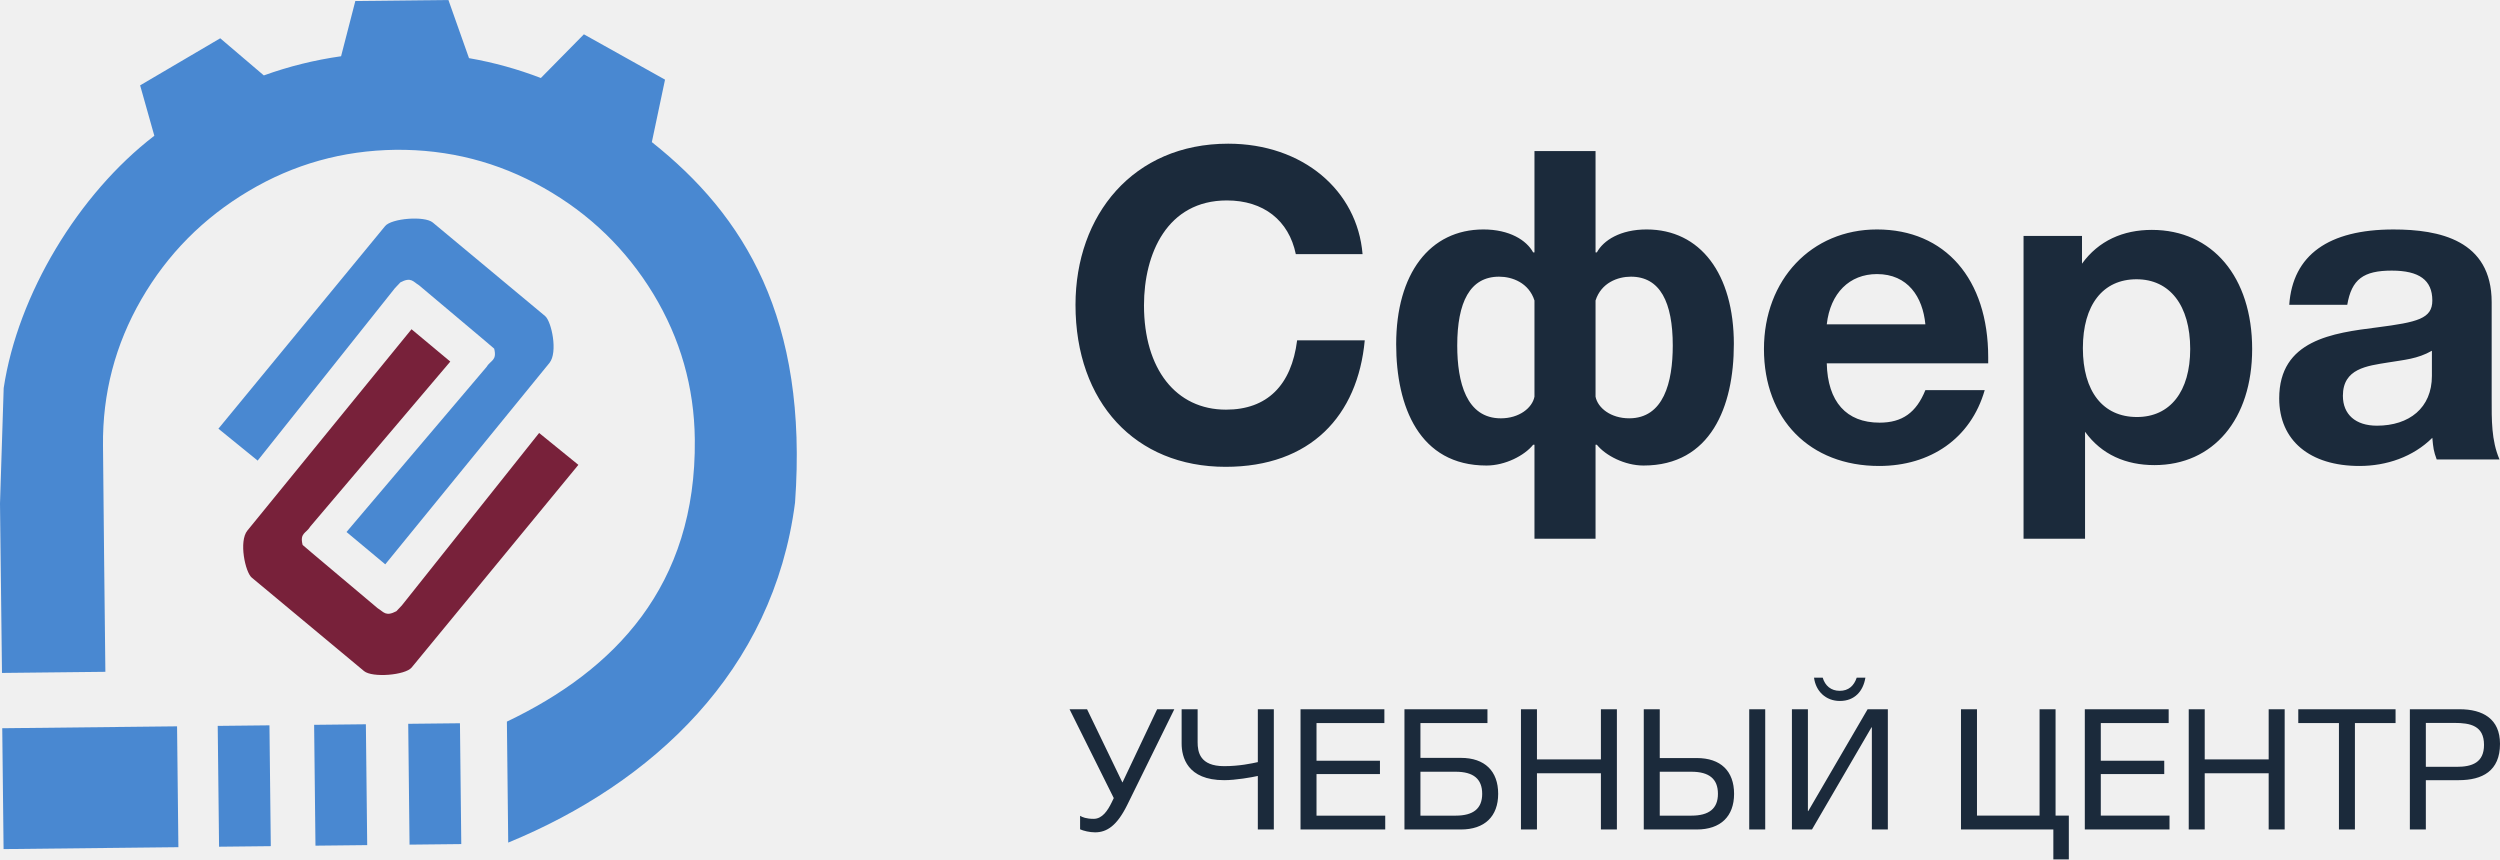
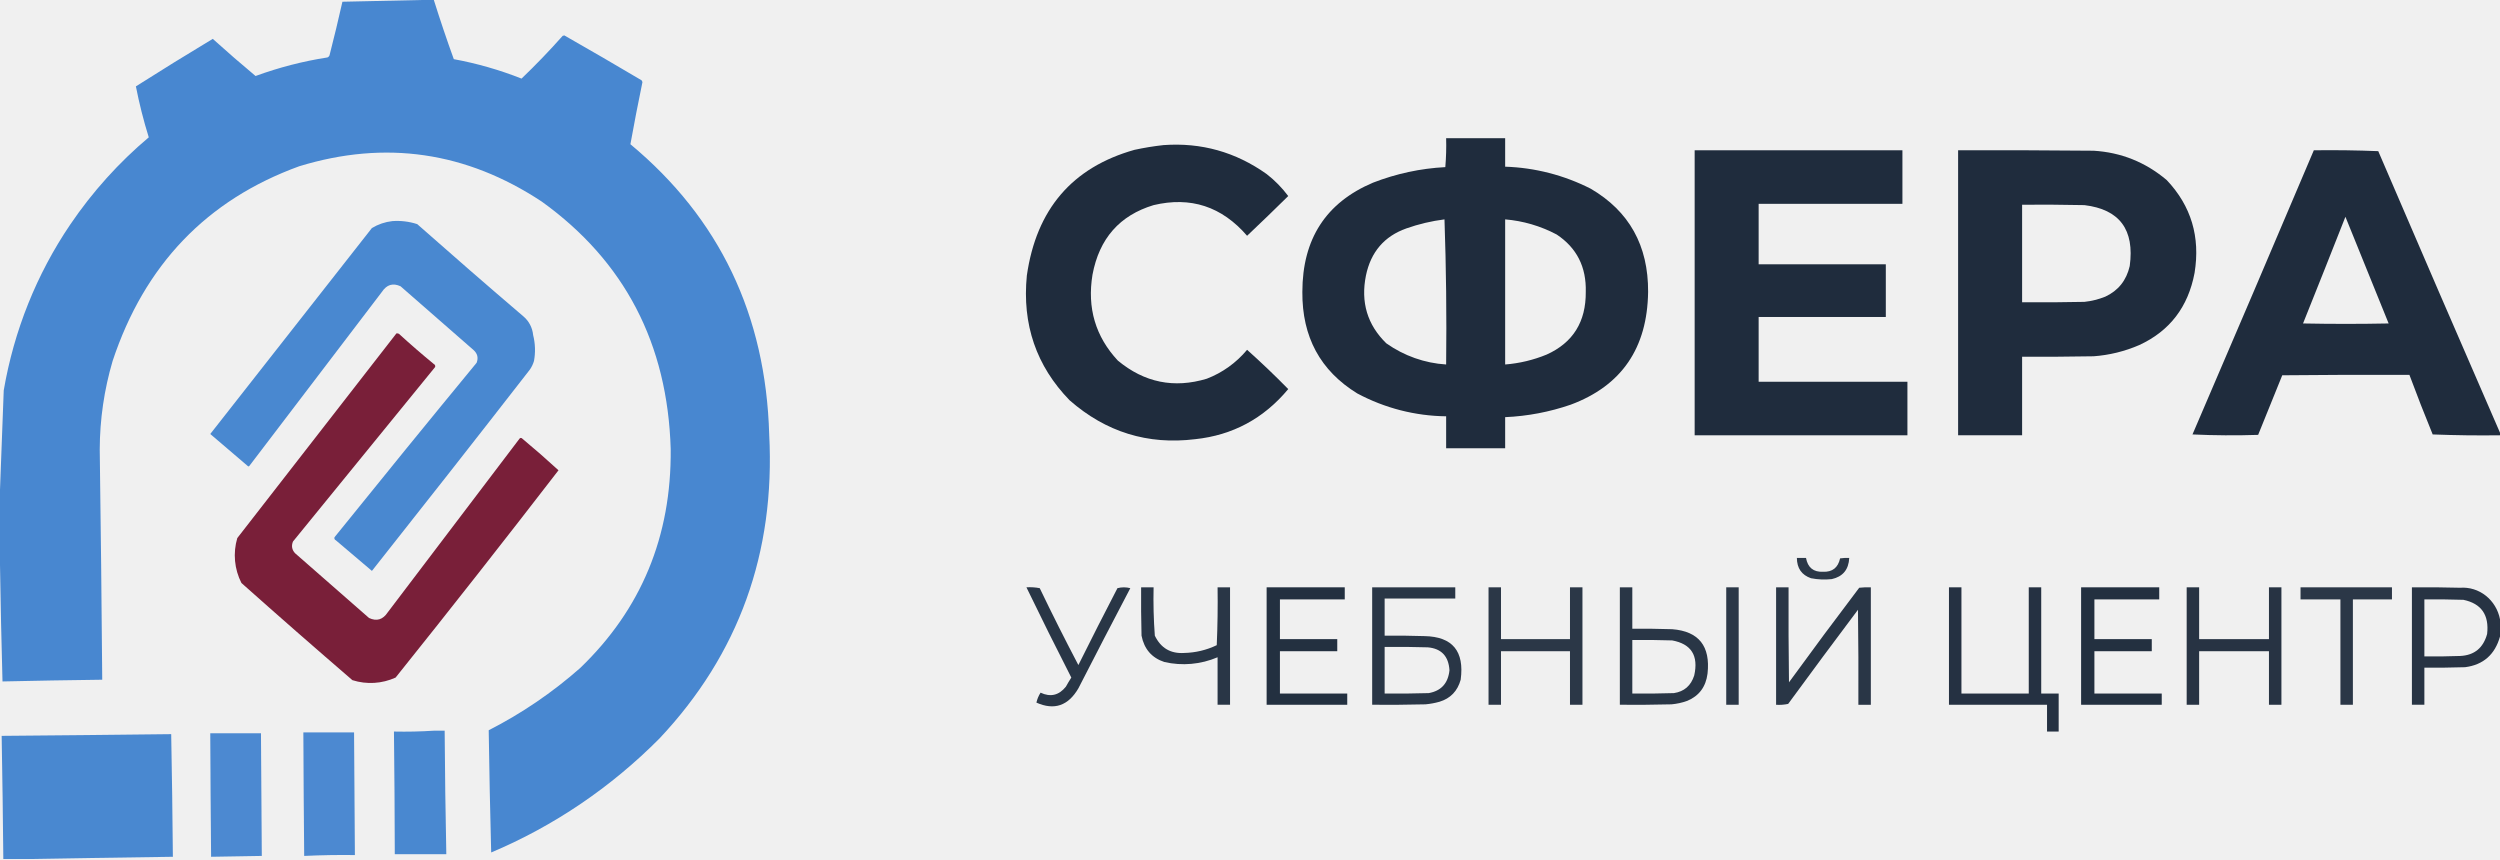
<svg xmlns="http://www.w3.org/2000/svg" width="160" height="55" viewBox="0 0 160 55" fill="none">
-   <g clip-path="url(#clip0_2451_8143)">
-     <path fill-rule="evenodd" clip-rule="evenodd" d="M27.697 14.24L34.885 20.225C35.297 20.568 35.72 22.547 35.163 23.23L24.657 36.117L22.176 34.048L31.127 23.499C31.393 23.049 31.825 23.089 31.626 22.312L31.021 21.795L26.823 18.262C26.433 18.026 26.318 17.708 25.626 18.071L25.277 18.439L16.49 29.479L13.978 27.437L24.649 14.467C25.056 13.973 27.169 13.801 27.697 14.24L27.697 14.24Z" fill="#4988D1" />
-     <path fill-rule="evenodd" clip-rule="evenodd" d="M23.297 42.948L16.109 36.964C15.697 36.62 15.274 34.642 15.831 33.959L26.337 21.072L28.818 23.141L19.866 33.689C19.601 34.139 19.169 34.1 19.368 34.876L19.973 35.393L24.171 38.927C24.561 39.163 24.676 39.481 25.368 39.118L25.717 38.749L34.504 27.71L37.016 29.751L26.345 42.721C25.938 43.216 23.825 43.388 23.297 42.948H23.297Z" fill="#78213A" />
-     <path d="M87.344 21.782H83.016C82.653 24.666 81.09 26.218 78.465 26.218C75.254 26.218 73.215 23.612 73.215 19.537C73.215 16.238 74.695 12.828 78.521 12.828C80.866 12.828 82.485 14.103 82.932 16.265H87.204C86.869 12.19 83.379 9.196 78.604 9.196C72.517 9.196 68.832 13.771 68.832 19.509C68.832 25.747 72.657 29.877 78.437 29.877C83.882 29.877 86.897 26.606 87.344 21.782L87.344 21.782ZM110.967 22.032C110.967 17.513 108.816 14.685 105.382 14.685C103.706 14.685 102.617 15.379 102.199 16.154H102.115V9.667H98.206V16.154H98.122C97.703 15.379 96.614 14.685 94.939 14.685C91.505 14.685 89.355 17.513 89.355 22.032C89.355 26.024 90.835 29.794 95.134 29.794C96.335 29.794 97.564 29.157 98.122 28.464H98.206V34.48H102.115V28.464H102.199C102.757 29.157 103.986 29.794 105.186 29.794C109.486 29.794 110.966 26.024 110.966 22.032H110.967ZM107.057 22.115C107.057 24.472 106.471 26.772 104.265 26.772C103.092 26.772 102.255 26.107 102.115 25.386V19.232C102.478 18.095 103.539 17.707 104.377 17.707C106.247 17.707 107.057 19.343 107.057 22.115ZM98.206 25.386C98.066 26.107 97.228 26.773 96.056 26.773C93.85 26.773 93.263 24.472 93.263 22.115C93.263 19.343 94.073 17.707 95.944 17.707C96.782 17.707 97.843 18.095 98.206 19.232V25.386ZM127.021 24.97H123.224C122.638 26.412 121.744 27.05 120.292 27.05C118.17 27.05 116.969 25.719 116.913 23.252H127.245V22.864C127.245 17.846 124.481 14.685 120.125 14.685C115.936 14.685 112.893 17.901 112.893 22.337C112.893 26.828 115.825 29.822 120.264 29.822C123.531 29.822 126.128 28.076 127.021 24.97L127.021 24.97ZM123.224 20.757H116.913C117.137 18.761 118.365 17.541 120.125 17.541C122.107 17.541 123.057 19.01 123.224 20.757ZM133.248 15.101H129.507V34.48H133.443V27.632C134.504 29.101 136.068 29.767 137.883 29.767C141.653 29.767 144.138 26.828 144.138 22.337C144.138 17.735 141.597 14.713 137.716 14.713C135.873 14.713 134.309 15.406 133.248 16.875V15.101L133.248 15.101ZM136.738 17.873C138.861 17.873 140.173 19.537 140.173 22.337C140.173 25.054 138.888 26.689 136.766 26.689C134.588 26.689 133.304 25.054 133.304 22.282C133.304 19.509 134.588 17.873 136.738 17.873ZM159.969 29.406C159.439 28.186 159.467 26.828 159.467 25.525V19.343C159.467 15.351 156.088 14.686 153.184 14.686C149.024 14.686 146.734 16.321 146.511 19.509H150.224C150.504 17.873 151.258 17.319 153.073 17.319C154.832 17.319 155.669 17.929 155.669 19.232C155.669 20.396 154.72 20.618 152.151 20.951C149.303 21.311 145.869 21.755 145.869 25.497C145.869 28.186 147.823 29.822 151.006 29.822C152.738 29.822 154.441 29.24 155.669 28.02C155.725 28.658 155.753 28.88 155.949 29.406H159.969ZM155.642 22.448V24.056C155.642 26.107 154.19 27.244 152.123 27.244C150.755 27.244 149.945 26.523 149.945 25.331C149.945 23.585 151.481 23.418 152.849 23.197C153.855 23.03 154.72 22.975 155.642 22.448Z" fill="#1B2A3B" />
-     <path d="M71.281 51.077L71.151 51.347C70.889 51.887 70.541 52.406 69.997 52.406C69.518 52.406 69.267 52.298 69.126 52.212V53.076C69.343 53.173 69.736 53.27 70.084 53.27C70.846 53.27 71.488 52.838 72.141 51.52L75.156 45.392H74.057L71.836 50.082L69.572 45.392H68.451L71.281 51.077H71.281ZM81.525 53.087V45.392H80.501V48.775C80.109 48.861 79.315 49.034 78.346 49.034C76.789 49.034 76.648 48.126 76.648 47.499V45.392H75.624V47.586C75.624 48.44 75.973 49.931 78.346 49.931C79.086 49.931 80.121 49.747 80.501 49.661V53.087H81.525ZM88.6 45.392H83.234V53.087H88.655V52.201H84.257V49.542H88.317V48.688H84.257V46.278H88.6V45.392ZM90.908 48.504V46.278H95.197V45.392H89.885V53.087H93.499C95.012 53.087 95.883 52.255 95.883 50.806C95.883 49.347 95.023 48.504 93.499 48.504H90.908V48.504ZM94.86 50.806C94.86 51.747 94.293 52.201 93.162 52.201H90.908V49.391H93.162C94.304 49.391 94.86 49.855 94.86 50.806ZM103.481 45.392H102.458V48.602H98.365V45.392H97.341V53.087H98.365V49.488H102.458V53.087H103.481V45.392ZM111.95 45.392V53.087H112.974V45.392H111.95ZM110.981 50.806C110.981 49.347 110.122 48.515 108.597 48.515H106.224V45.392H105.201V53.087H108.597C110.111 53.087 110.981 52.255 110.981 50.806V50.806ZM109.948 50.806C109.948 51.747 109.381 52.201 108.249 52.201H106.224V49.391H108.249C109.392 49.391 109.948 49.855 109.948 50.806ZM119.386 43.37H118.83C118.656 43.889 118.308 44.213 117.742 44.213C117.187 44.213 116.805 43.889 116.653 43.37H116.098C116.207 44.235 116.849 44.862 117.752 44.862C118.699 44.862 119.244 44.235 119.386 43.37ZM114.683 53.087H115.967L119.777 46.548H119.799V53.087H120.822V45.392H119.527L115.728 51.909H115.706V45.392H114.683V53.087ZM131.414 55H132.405V52.2H131.556V45.392H130.532V52.2H126.527V45.392H125.503V53.087H131.414V55ZM138.795 45.392H133.428V53.087H138.849V52.2H134.451V49.542H138.512V48.688H134.451V46.278H138.795V45.392ZM146.219 45.392H145.195V48.602H141.102V45.392H140.079V53.087H141.102V49.488H145.195V53.087H146.219V45.392ZM153.316 45.392H147.09V46.278H149.692V53.087H150.715V46.278H153.316V45.392ZM154.231 45.392V53.087H155.254V49.931H157.355C158.868 49.931 160 49.347 160 47.607C160 46.007 158.901 45.392 157.42 45.392H154.231V45.392ZM155.254 46.267H157.083C158.095 46.267 158.977 46.44 158.977 47.672C158.977 48.807 158.215 49.077 157.224 49.077H155.254V46.267Z" fill="#1B2A3B" />
-     <path fill-rule="evenodd" clip-rule="evenodd" d="M32.441 46.183L32.526 53.926C41.757 50.128 49.493 42.961 50.883 32.165C51.73 20.411 47.653 13.801 41.718 9.095L42.562 5.097L37.369 2.196L34.615 4.992C33.124 4.42 31.591 3.996 30.016 3.721L28.699 0L22.741 0.065L21.829 3.6C20.13 3.841 18.482 4.25 16.885 4.827L14.095 2.45L8.968 5.463L9.877 8.688C5.02 12.414 1.136 18.851 0.236 24.838L-0 32.234C0.047 36.384 0.122 42.911 0.127 43.068L6.744 42.996C6.728 42.683 6.596 28.85 6.592 28.527C6.555 25.191 7.371 22.057 9.044 19.162C10.72 16.26 13.012 13.949 15.913 12.226C18.793 10.51 21.933 9.631 25.323 9.587C28.712 9.557 31.872 10.367 34.789 12.02C37.728 13.679 40.066 15.942 41.81 18.805C43.545 21.669 44.431 24.774 44.468 28.114C44.573 37.532 39.296 42.911 32.441 46.183L32.441 46.183ZM29.522 54.021L29.437 46.288L26.126 46.324L26.211 54.057L29.522 54.021ZM23.501 54.087L23.416 46.353L20.104 46.389L20.19 54.123L23.501 54.087ZM17.331 54.154L17.245 46.421L13.934 46.457L14.02 54.19L17.331 54.154ZM11.417 54.22L0.229 54.342L0.144 46.607L11.332 46.485L11.417 54.22Z" fill="#4988D1" />
+   <g clip-path="url(#clip0_526_5484)">
+     <mask id="mask0_526_5484" style="mask-type:luminance" maskUnits="userSpaceOnUse" x="0" y="0" width="160" height="55">
+       <path d="M160 0H0V55H160V0Z" fill="white" />
+     </mask>
+     <g mask="url(#mask0_526_5484)">
+       <path fill-rule="evenodd" clip-rule="evenodd" d="M26.968 0H27.766C28.165 1.271 28.59 2.534 29.043 3.786C30.522 4.058 31.974 4.474 33.378 5.03C34.29 4.156 35.167 3.244 36.011 2.294L36.117 2.266C37.772 3.209 39.421 4.167 41.064 5.141L41.117 5.251C40.842 6.578 40.585 7.905 40.346 9.231C46.049 13.973 49.01 20.164 49.229 27.804C49.623 35.381 47.283 41.867 42.208 47.261C39.102 50.391 35.445 52.869 31.436 54.558C31.367 51.948 31.314 49.34 31.277 46.736C33.377 45.666 35.343 44.329 37.128 42.756C41.043 38.993 42.976 34.322 42.925 28.744C42.727 22 39.978 16.721 34.681 12.907C29.841 9.708 24.664 8.953 19.149 10.641C13.231 12.793 9.25 16.948 7.207 23.105C6.666 24.942 6.388 26.851 6.383 28.771C6.451 33.682 6.504 38.592 6.543 43.502C4.413 43.528 2.285 43.565 0.16 43.613C0.091 41.117 0.038 38.629 0 36.151V31.342C0.085 29.232 0.165 27.113 0.239 24.985C0.892 21.166 2.345 17.543 4.495 14.372C5.915 12.279 7.606 10.4 9.521 8.789C9.188 7.719 8.913 6.63 8.697 5.528C10.324 4.494 11.964 3.48 13.617 2.487C14.517 3.3 15.43 4.092 16.356 4.864C17.85 4.317 19.391 3.919 20.957 3.676C20.987 3.663 21.015 3.644 21.037 3.621C21.06 3.597 21.078 3.569 21.09 3.538C21.382 2.399 21.657 1.257 21.915 0.111C23.607 0.074 25.291 0.037 26.968 0Z" fill="#4887D0" />
+       <path opacity="0.99" fill-rule="evenodd" clip-rule="evenodd" d="M92.553 8.844H96.33V10.668C98.231 10.729 100.099 11.209 101.808 12.078C104.271 13.519 105.495 15.721 105.479 18.683C105.43 22.28 103.781 24.685 100.532 25.897C99.174 26.366 97.759 26.635 96.33 26.698V28.689H92.553V26.643C90.572 26.621 88.623 26.12 86.862 25.178C84.499 23.723 83.329 21.558 83.351 18.683C83.353 15.297 84.86 12.966 87.872 11.691C89.356 11.114 90.917 10.778 92.5 10.696C92.552 10.08 92.57 9.462 92.553 8.844ZM92.447 14.04C92.553 17.117 92.589 20.212 92.553 23.327C91.182 23.242 89.859 22.774 88.723 21.972C87.51 20.789 87.076 19.342 87.42 17.633C87.733 16.126 88.594 15.122 90 14.621C90.794 14.34 91.614 14.146 92.447 14.04ZM96.33 14.04C97.479 14.136 98.599 14.464 99.627 15.008C100.912 15.861 101.532 17.087 101.489 18.683C101.505 20.595 100.671 21.931 98.989 22.691C98.139 23.041 97.242 23.255 96.33 23.327V14.04Z" fill="#1D2A3B" />
+       <path opacity="0.99" fill-rule="evenodd" clip-rule="evenodd" d="M74.468 9.286C76.882 9.112 79.08 9.729 81.064 11.138C81.584 11.54 82.049 12.015 82.447 12.547C81.578 13.404 80.701 14.252 79.814 15.09C78.197 13.216 76.202 12.562 73.829 13.128C71.656 13.784 70.352 15.268 69.92 17.578C69.569 19.706 70.11 21.539 71.542 23.078C73.238 24.484 75.135 24.871 77.234 24.238C78.23 23.857 79.118 23.22 79.814 22.387C80.716 23.193 81.593 24.031 82.447 24.902C80.878 26.785 78.893 27.854 76.489 28.108C73.454 28.481 70.777 27.652 68.457 25.62C66.322 23.424 65.409 20.761 65.718 17.633C66.326 13.395 68.621 10.714 72.606 9.59C73.221 9.456 73.843 9.354 74.468 9.286Z" fill="#1D2A3B" />
+       <path opacity="0.99" fill-rule="evenodd" clip-rule="evenodd" d="M108.458 9.618H121.755V13.045H112.553V16.915H120.692V20.287H112.553V24.432H122.075V27.859H108.458V9.618Z" fill="#1D2A3B" />
+       <path opacity="0.99" fill-rule="evenodd" clip-rule="evenodd" d="M125.319 9.618C128.209 9.609 131.099 9.618 133.99 9.646C135.752 9.753 137.312 10.379 138.67 11.525C140.235 13.179 140.828 15.16 140.452 17.468C140.042 19.644 138.863 21.183 136.915 22.083C135.984 22.486 134.996 22.729 133.99 22.802C132.465 22.829 130.94 22.838 129.415 22.829V27.859H125.319V9.618ZM129.415 13.101C130.745 13.091 132.075 13.101 133.404 13.128C135.654 13.401 136.62 14.7 136.303 17.025C136.091 17.947 135.568 18.601 134.734 18.988C134.307 19.159 133.86 19.27 133.404 19.319C132.075 19.347 130.745 19.356 129.415 19.347V13.101Z" fill="#1D2A3B" />
+       <path opacity="0.99" fill-rule="evenodd" clip-rule="evenodd" d="M160 27.694V27.859C158.563 27.878 157.127 27.859 155.692 27.804C155.174 26.539 154.677 25.268 154.202 23.99C151.49 23.981 148.777 23.99 146.064 24.018L144.521 27.832C143.12 27.878 141.72 27.869 140.319 27.804C142.924 21.747 145.512 15.685 148.085 9.618C149.463 9.6 150.837 9.618 152.208 9.674C154.793 15.692 157.391 21.699 160 27.694ZM150.107 13.874C151.033 16.143 151.954 18.419 152.873 20.701C151.046 20.738 149.22 20.738 147.394 20.701C148.306 18.428 149.21 16.153 150.107 13.874Z" fill="#1D2A3B" />
+       <path opacity="0.99" fill-rule="evenodd" clip-rule="evenodd" d="M25.106 14.151C25.645 14.111 26.186 14.176 26.702 14.344C28.956 16.336 31.225 18.308 33.51 20.259C33.857 20.555 34.077 20.982 34.122 21.447C34.258 21.989 34.277 22.555 34.175 23.105C34.115 23.303 34.026 23.49 33.909 23.658C30.558 27.97 27.189 32.263 23.803 36.538L21.489 34.575C21.471 34.568 21.455 34.557 21.442 34.544C21.428 34.53 21.418 34.514 21.41 34.496C21.403 34.478 21.399 34.458 21.399 34.439C21.398 34.419 21.402 34.4 21.409 34.382C24.422 30.644 27.453 26.922 30.505 23.216C30.623 22.904 30.561 22.637 30.319 22.414L25.638 18.324C25.149 18.094 24.75 18.214 24.441 18.683L15.957 29.821C15.951 29.83 15.943 29.837 15.934 29.842C15.924 29.847 15.914 29.849 15.904 29.849C15.893 29.849 15.883 29.847 15.874 29.842C15.865 29.837 15.857 29.83 15.851 29.821L13.457 27.776L23.803 14.593C24.203 14.353 24.647 14.202 25.106 14.151Z" fill="#4887D0" />
+       <path fill-rule="evenodd" clip-rule="evenodd" d="M25.372 21.337C25.427 21.329 25.483 21.338 25.532 21.364C26.261 22.03 27.005 22.675 27.766 23.299C27.783 23.306 27.799 23.317 27.813 23.331C27.826 23.344 27.837 23.361 27.844 23.379C27.852 23.397 27.856 23.416 27.856 23.436C27.856 23.455 27.853 23.474 27.846 23.493L18.75 34.658C18.637 34.938 18.682 35.187 18.883 35.405L23.617 39.55C24.105 39.78 24.504 39.661 24.814 39.191L33.244 28.081C33.252 28.067 33.263 28.055 33.276 28.046C33.288 28.037 33.303 28.031 33.318 28.029C33.333 28.026 33.349 28.027 33.364 28.031C33.379 28.035 33.392 28.043 33.404 28.053C34.201 28.716 34.981 29.398 35.744 30.098C32.31 34.552 28.835 38.974 25.319 43.364C24.446 43.761 23.464 43.82 22.553 43.53C20.17 41.478 17.803 39.406 15.452 37.312C15.228 36.874 15.089 36.395 15.043 35.902C14.997 35.409 15.046 34.911 15.186 34.437C18.582 30.069 21.977 25.702 25.372 21.337Z" fill="#791F39" />
+       <path opacity="0.93" fill-rule="evenodd" clip-rule="evenodd" d="M115 35.708H115.585C115.697 36.325 116.06 36.62 116.676 36.593C117.271 36.618 117.635 36.332 117.766 35.736C117.96 35.709 118.156 35.699 118.351 35.708C118.315 36.453 117.943 36.905 117.234 37.063C116.79 37.111 116.343 37.092 115.904 37.007C115.306 36.8 115.005 36.367 115 35.708Z" fill="#1D2A3B" />
+       <path opacity="0.94" fill-rule="evenodd" clip-rule="evenodd" d="M65.691 37.588C65.976 37.57 66.262 37.588 66.543 37.643C67.34 39.301 68.164 40.941 69.016 42.563C69.836 40.913 70.669 39.274 71.516 37.643C71.786 37.571 72.07 37.571 72.34 37.643C71.222 39.773 70.113 41.911 69.016 44.055C68.364 45.172 67.469 45.476 66.33 44.967C66.381 44.74 66.471 44.525 66.596 44.331C67.232 44.63 67.773 44.501 68.218 43.945C68.326 43.747 68.442 43.553 68.564 43.364C67.583 41.446 66.626 39.521 65.691 37.588Z" fill="#1D2A3B" />
+       <path opacity="0.94" fill-rule="evenodd" clip-rule="evenodd" d="M73.032 37.588H73.83C73.806 38.62 73.832 39.654 73.909 40.683C74.294 41.479 74.924 41.847 75.798 41.789C76.515 41.773 77.221 41.604 77.872 41.291C77.925 40.058 77.943 38.823 77.925 37.588H78.723V45.105H77.925V42.065C76.847 42.524 75.659 42.63 74.521 42.369C73.715 42.104 73.228 41.542 73.058 40.683C73.032 39.651 73.023 38.62 73.032 37.588Z" fill="#1D2A3B" />
+       <path opacity="0.97" fill-rule="evenodd" clip-rule="evenodd" d="M81.064 37.588H86.064V38.362H81.915V40.904H85.585V41.678H81.915V44.387H86.224V45.105H81.064V37.588Z" fill="#1D2A3B" />
+       <path opacity="0.94" fill-rule="evenodd" clip-rule="evenodd" d="M87.819 37.588H93.138V38.306H88.617V40.683C89.468 40.674 90.319 40.683 91.17 40.711C92.959 40.745 93.73 41.675 93.484 43.502C93.282 44.229 92.829 44.699 92.128 44.912C91.832 44.996 91.529 45.051 91.224 45.078C90.089 45.105 88.954 45.115 87.819 45.105V37.588ZM88.617 41.402C89.539 41.393 90.461 41.402 91.383 41.43C92.248 41.508 92.709 41.997 92.766 42.894C92.68 43.73 92.237 44.218 91.436 44.359C90.497 44.387 89.557 44.396 88.617 44.387V41.402Z" fill="#1D2A3B" />
+       <path opacity="0.93" fill-rule="evenodd" clip-rule="evenodd" d="M95.266 37.588H96.064V40.904H100.479V37.588H101.277V45.105H100.479V41.678H96.064V45.105H95.266V37.588Z" fill="#1D2A3B" />
+       <path opacity="0.94" fill-rule="evenodd" clip-rule="evenodd" d="M103.67 37.588H104.468V40.241C105.319 40.232 106.17 40.241 107.021 40.269C108.724 40.403 109.477 41.352 109.282 43.115C109.173 43.961 108.738 44.542 107.979 44.857C107.652 44.974 107.313 45.048 106.968 45.078C105.869 45.105 104.77 45.115 103.67 45.105V37.588ZM104.468 40.96C105.319 40.95 106.17 40.96 107.021 40.987C108.243 41.213 108.713 41.959 108.431 43.226C108.225 43.882 107.791 44.26 107.128 44.359C106.241 44.387 105.355 44.396 104.468 44.387V40.96Z" fill="#1D2A3B" />
+       <path opacity="0.93" fill-rule="evenodd" clip-rule="evenodd" d="M110.479 37.588H111.276V45.105H110.479V37.588Z" fill="#1D2A3B" />
+       <path opacity="0.94" fill-rule="evenodd" clip-rule="evenodd" d="M113.67 37.588H114.468C114.459 39.615 114.468 41.642 114.495 43.668C115.973 41.635 117.471 39.618 118.99 37.616C119.237 37.588 119.486 37.579 119.734 37.588V45.106H118.936C118.945 43.079 118.937 41.052 118.91 39.025C117.408 41.023 115.918 43.032 114.442 45.05C114.188 45.104 113.929 45.123 113.67 45.106V37.588Z" fill="#1D2A3B" />
+       <path opacity="0.96" fill-rule="evenodd" clip-rule="evenodd" d="M124.734 37.588H125.532V44.387H129.84V37.588H130.638V44.387H131.755V46.819H131.01V45.105H124.734V37.588Z" fill="#1D2A3B" />
+       <path opacity="0.97" fill-rule="evenodd" clip-rule="evenodd" d="M133.191 37.588H138.191V38.362H134.042V40.904H137.713V41.678H134.042V44.387H138.351V45.105H133.191V37.588Z" fill="#1D2A3B" />
+       <path opacity="0.95" fill-rule="evenodd" clip-rule="evenodd" d="M139.947 37.588H140.745V40.904H145.213V37.588H146.011V45.105H145.213V41.678H140.745V45.105H139.947V37.588Z" fill="#1D2A3B" />
+       <path opacity="0.93" fill-rule="evenodd" clip-rule="evenodd" d="M147.234 37.588H153.085V38.362H150.585V45.105H149.787V38.362H147.234V37.588Z" fill="#1D2A3B" />
+       <path opacity="0.95" fill-rule="evenodd" clip-rule="evenodd" d="M160 39.633V40.739C159.675 41.895 158.93 42.55 157.766 42.701C156.897 42.729 156.029 42.738 155.16 42.729V45.105H154.362V37.588C155.39 37.579 156.419 37.588 157.447 37.616C158.036 37.571 158.62 37.752 159.09 38.123C159.56 38.495 159.884 39.032 160 39.633ZM155.16 38.362C155.993 38.353 156.827 38.362 157.66 38.389C158.808 38.629 159.313 39.357 159.176 40.573C158.93 41.471 158.354 41.94 157.447 41.982C156.685 42.01 155.922 42.019 155.16 42.01V38.362Z" fill="#1D2A3B" />
+       <path opacity="0.99" fill-rule="evenodd" clip-rule="evenodd" d="M27.766 46.764H28.458C28.475 49.4 28.511 52.035 28.564 54.668H25.266C25.261 52.052 25.243 49.435 25.213 46.819C26.073 46.837 26.924 46.819 27.766 46.764Z" fill="#4887D0" />
+       <path opacity="0.98" fill-rule="evenodd" clip-rule="evenodd" d="M19.415 46.874H22.66C22.677 49.491 22.695 52.107 22.713 54.724C21.63 54.709 20.549 54.728 19.468 54.779C19.442 52.145 19.425 49.51 19.415 46.874Z" fill="#4887D0" />
+       <path opacity="0.98" fill-rule="evenodd" clip-rule="evenodd" d="M13.457 46.93H16.702C16.719 49.546 16.737 52.163 16.755 54.779C15.673 54.792 14.592 54.81 13.51 54.834C13.486 52.199 13.468 49.565 13.457 46.93Z" fill="#4887D0" />
+       <path opacity="0.99" fill-rule="evenodd" clip-rule="evenodd" d="M0.532 55H0.213C0.189 52.365 0.153 49.73 0.106 47.095C3.723 47.065 7.34 47.028 10.957 46.985C11.006 49.601 11.042 52.218 11.064 54.834C7.545 54.883 4.034 54.938 0.532 55Z" fill="#4887D0" />
+     </g>
  </g>
  <defs>
-     <clipPath id="clip0_2451_8143">
+     <clipPath id="clip0_526_5484">
      <rect width="160" height="55" fill="white" />
    </clipPath>
  </defs>
</svg>
